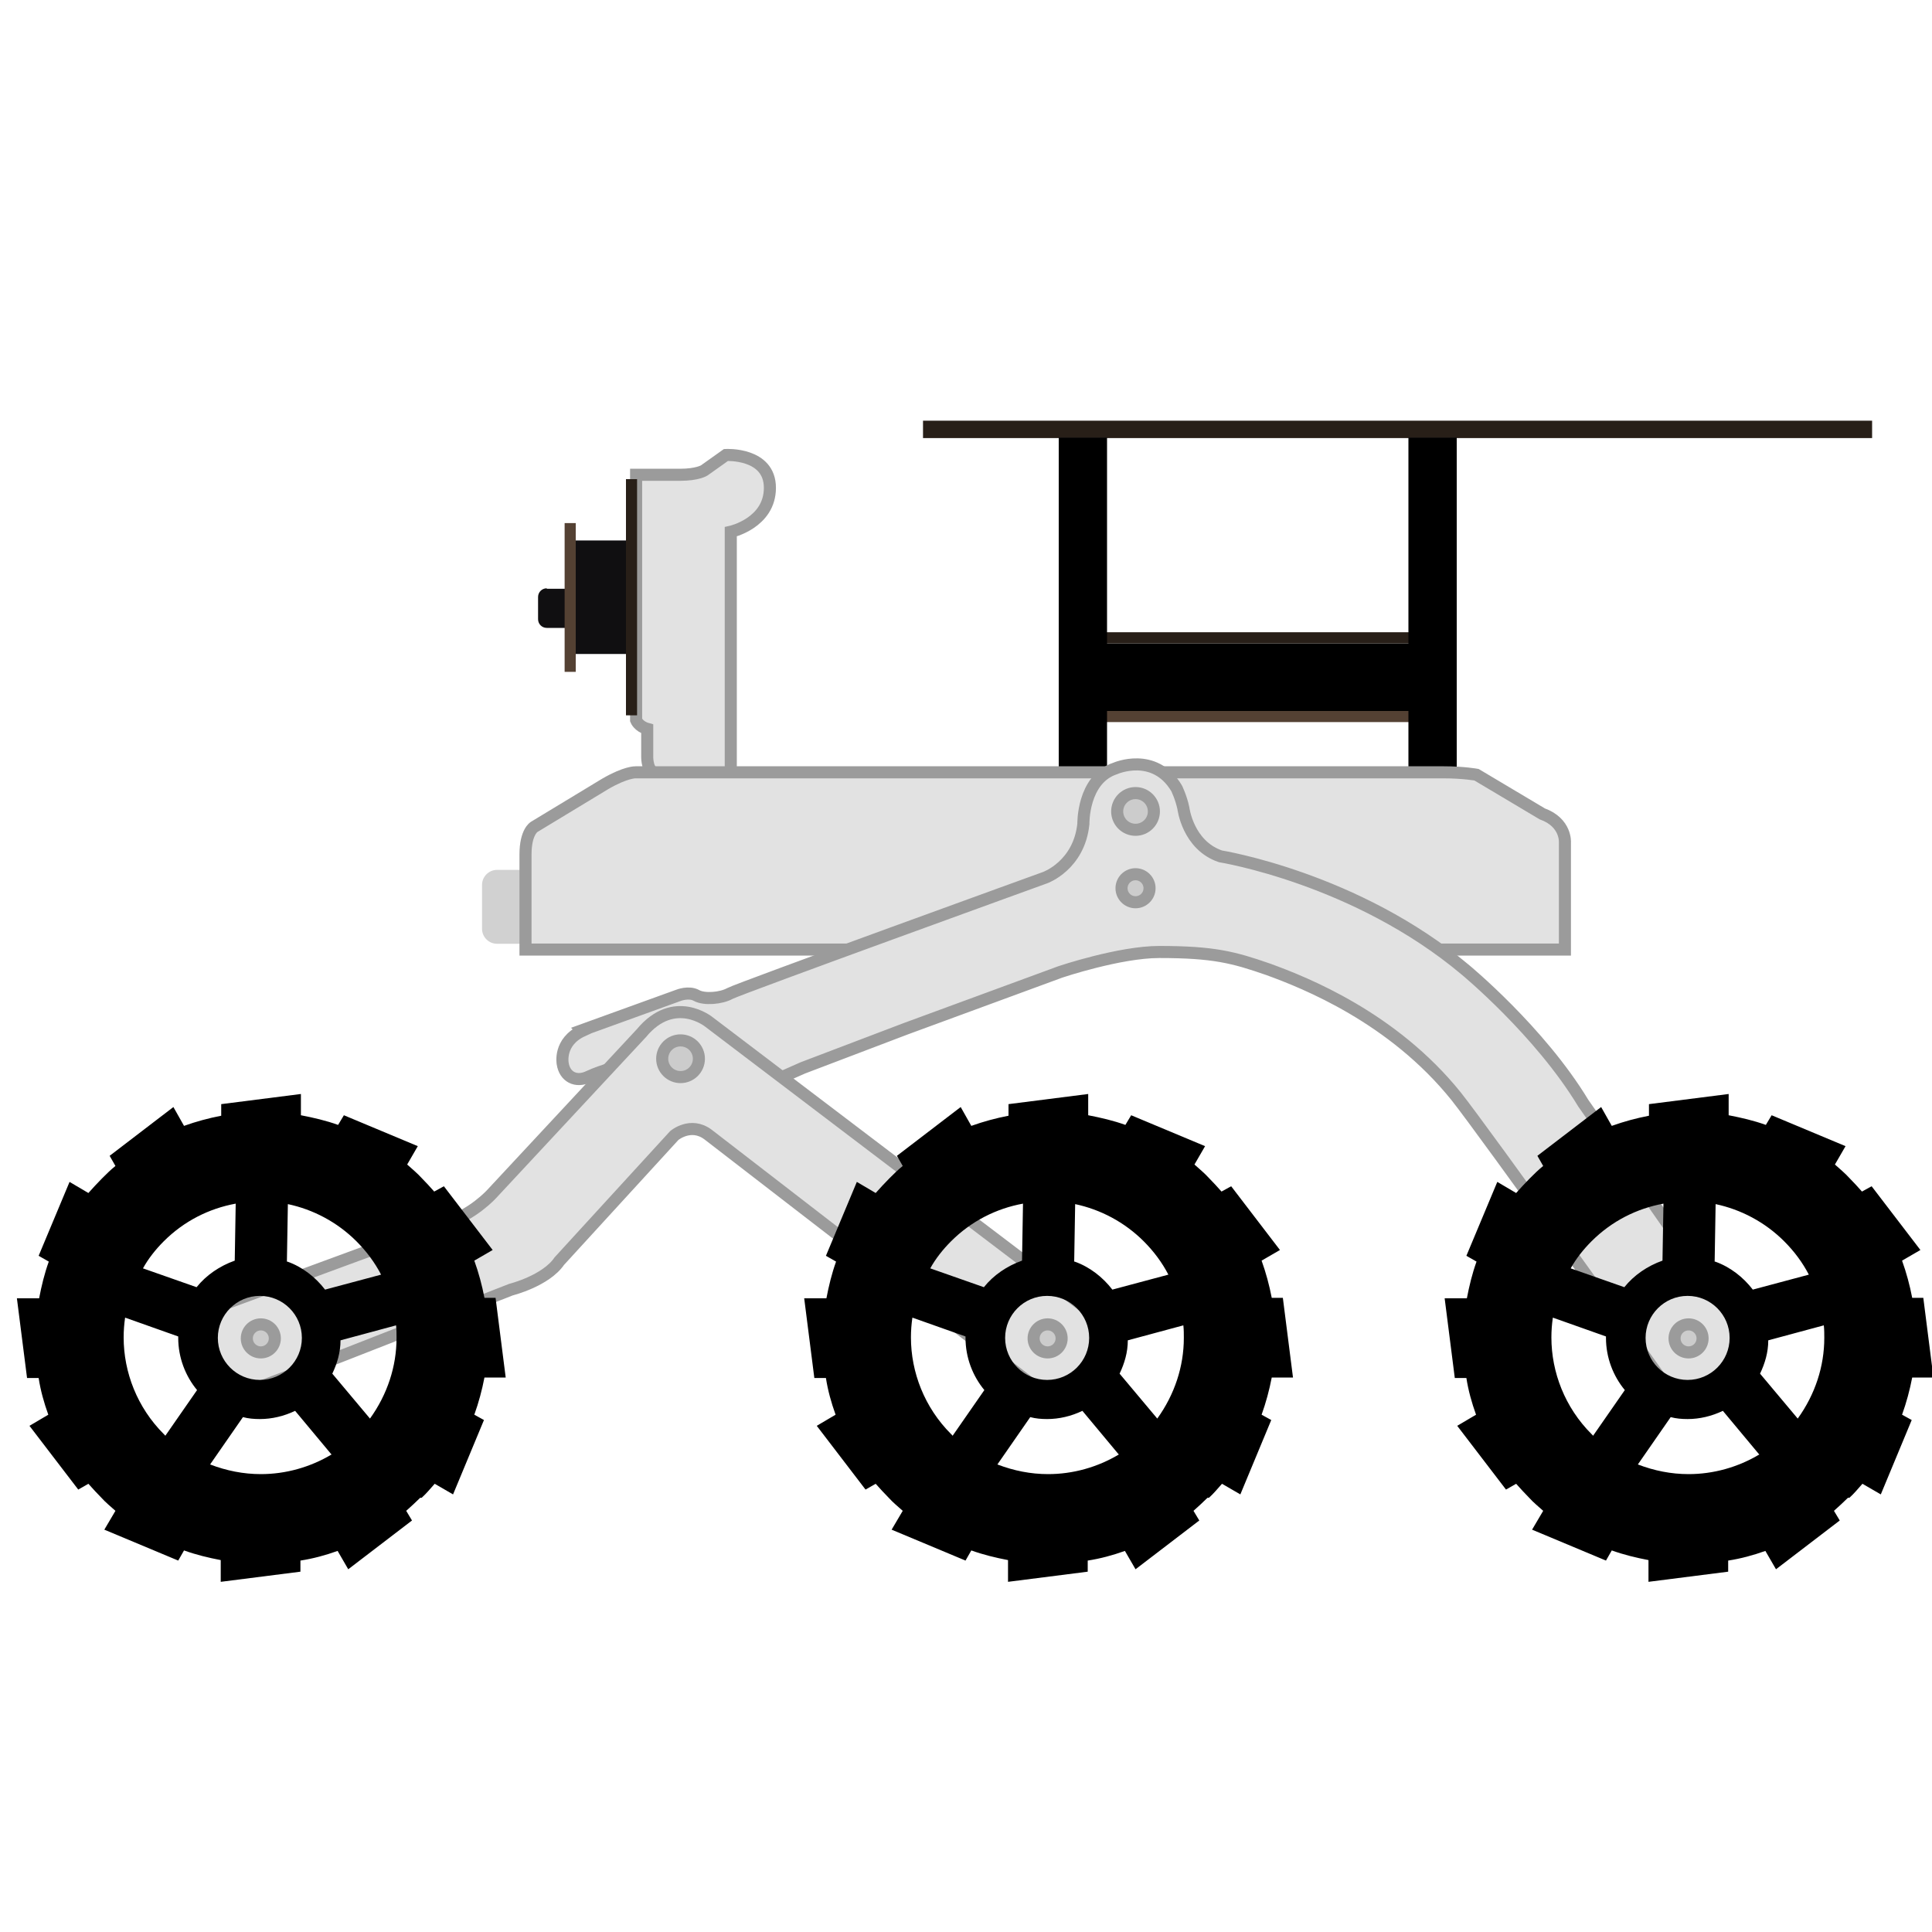
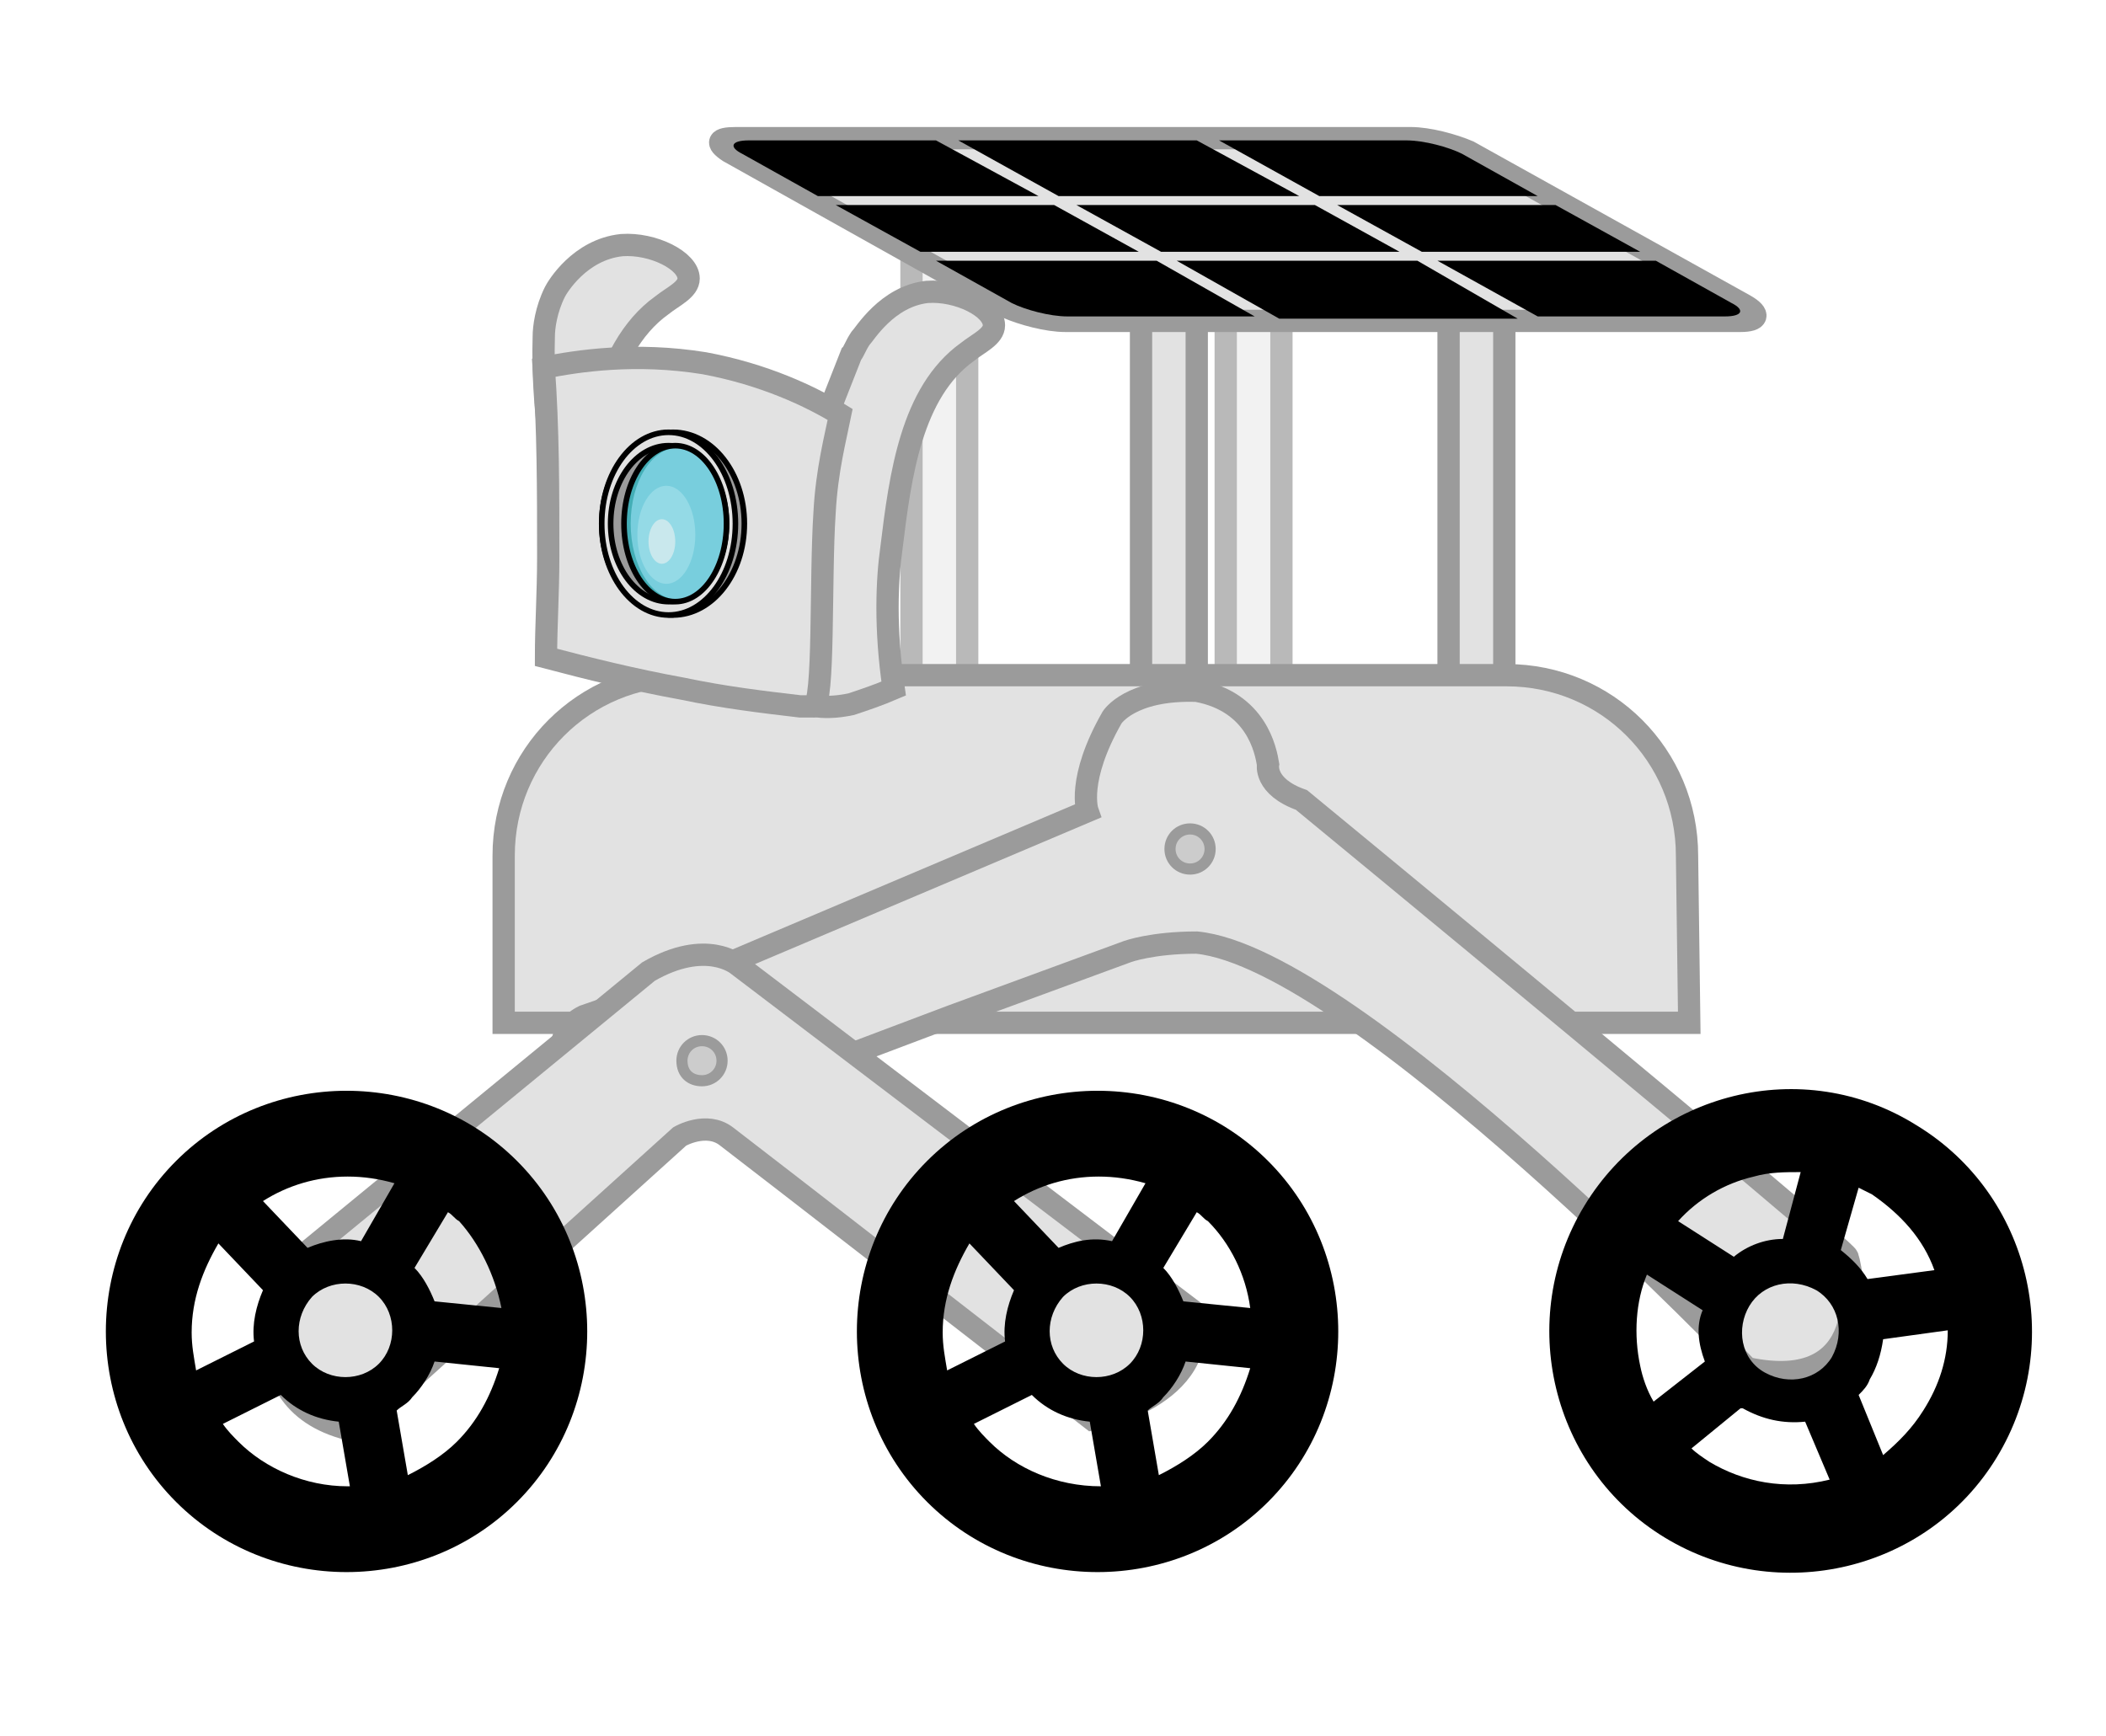
- <svg xmlns="http://www.w3.org/2000/svg" id="_图层_1" data-name="图层 1" viewBox="0 0 40 40" width="40px">
-   <rect x="25.29" y="10.26" width="1.4" height="7.51" transform="translate(40.01 -11.97) rotate(90)" />
-   <rect x="25.88" y="9.45" width=".23" height="7.51" transform="translate(39.2 -12.79) rotate(90)" style="fill: #281f18;" />
-   <rect x="28.76" y="-.94" width=".36" height="19.65" transform="translate(37.82 -20.05) rotate(90)" style="fill: #281f18;" />
-   <rect x="25.88" y="11.08" width=".23" height="7.51" transform="translate(40.83 -11.16) rotate(90)" style="fill: #544133;" />
-   <rect x="21.92" y="9.06" width="1" height="6.93" />
-   <rect x="29.16" y="9.06" width="1" height="6.93" />
-   <path d="M10.29,18.01h.59v1.53h-.59c-.17,0-.31-.14-.31-.31v-.91c0-.17,.14-.31,.31-.31Z" style="fill: #d1d1d1;" />
+ <svg xmlns="http://www.w3.org/2000/svg" version="1.1" id="图层_1" x="0px" y="0px" width="40px" viewBox="0 0 94.5 77.9" style="enable-background:new 0 0 94.5 77.9;" xml:space="preserve">
+   <style type="text/css">
+ 	.st0{fill:#E2E2E2;stroke:#9B9B9B;stroke-miterlimit:10;}
+ 	.st1{fill:#F2F2F2;stroke:#B9B9B9;stroke-miterlimit:10;}
+ 	.st2{fill:#CCCCCC;stroke:#9B9B9B;stroke-width:0.5;stroke-miterlimit:10;}
+ 	.st3{fill:#9B9B9B;stroke:#000000;stroke-width:0.25;stroke-miterlimit:10;}
+ 	.st4{fill:#E2E2E2;stroke:#000000;stroke-width:0.25;stroke-miterlimit:10;}
+ 	.st5{fill:#43AEB6;}
+ 	.st6{fill:#78CEDD;}
+ 	.st7{fill:#94DAE6;}
+ 	.st8{fill:#C9E8ED;}
+ 	.st9{fill:none;stroke:#000000;stroke-width:0.25;stroke-miterlimit:10;}
+ </style>
+   <rect x="51.2" y="10.6" class="st0" width="2.5" height="21.1" />
+   <rect x="65" y="9.9" class="st0" width="2.5" height="21.1" />
+   <rect x="55" y="7.6" class="st1" width="2.5" height="26.1" />
+   <rect x="40.9" y="6.7" class="st1" width="2.5" height="26.1" />
  <g>
-     <path d="M11.32,12.19h.41v.81h-.41c-.1,0-.18-.08-.18-.18v-.46c0-.1,.08-.18,.18-.18Z" style="fill: #100f11;" />
-     <path d="M15.13,15.99v-4.98s.81-.18,.81-.91-.91-.68-.91-.68l-.45,.32s-.14,.09-.5,.09h-.91v5.08s.05,.13,.23,.18v.59s0,.32,.18,.32h1.54Z" style="fill: #e2e2e2; stroke: #9b9b9b; stroke-miterlimit: 10; stroke-width: .25px;" />
-     <rect x="12.96" y="9.92" width=".23" height="4.89" style="fill: #281f18;" />
-     <rect x="11.69" y="10.83" width=".23" height="3.08" style="fill: #544133;" />
-     <rect x="11.92" y="11.19" width="1.04" height="2.35" style="fill: #100f11;" />
+     <path class="st0" d="M78.1,14.4H47.8c-0.8,0-1.9-0.3-2.6-0.6l-12.5-7c-0.6-0.4-0.5-0.6,0.3-0.6h30.3c0.8,0,1.9,0.3,2.6,0.6   l12.4,6.9C79,14.1,78.9,14.4,78.1,14.4z" />
+     <g>
+       <polygon points="47.5,8.8 58.3,8.8 53.7,6.3 43,6.3   " />
+       <polygon points="51.1,11.3 47.3,9.2 37.5,9.2 41.3,11.3   " />
+       <polygon points="63.8,11.3 73.6,11.3 69.8,9.2 60,9.2   " />
+       <polygon points="63.6,11.7 52.8,11.7 57.4,14.3 68.1,14.3   " />
+       <polygon points="48.3,9.2 52.1,11.3 62.8,11.3 59,9.2   " />
+       <path d="M59.2,8.8H69l-3.4-1.9c-0.6-0.3-1.7-0.6-2.5-0.6h-8.4L59.2,8.8z" />
+       <path d="M64.5,11.7l4.5,2.5h8.4c0.8,0,0.9-0.3,0.3-0.6l-3.4-1.9H64.5z" />
+       <path d="M51.9,11.7H42l3.4,1.9c0.6,0.3,1.7,0.6,2.5,0.6h8.4L51.9,11.7z" />
+       <path d="M46.6,8.8L42,6.3h-8.4c-0.8,0-0.9,0.3-0.3,0.6l3.4,1.9H46.6z" />
+     </g>
  </g>
-   <path d="M10.88,19.66h21.52v-2.22s.03-.41-.47-.59l-1.36-.81s-.27-.05-.68-.05H13.16s-.2-.01-.63,.24l-1.47,.89s-.18,.1-.18,.57v1.96Z" style="fill: #e2e2e2; stroke: #9b9b9b; stroke-miterlimit: 10; stroke-width: .25px;" />
-   <path d="M12.05,21.33l1.99-.72s.22-.09,.38,0,.51,.06,.69-.04,6.53-2.4,6.53-2.4c0,0,.7-.25,.79-1.11,0,0-.02-.93,.66-1.15,0,0,.81-.36,1.27,.41,0,0,.09,.18,.14,.41,0,0,.09,.77,.77,1,0,0,2.81,.45,5.07,2.35,0,0,1.54,1.27,2.44,2.76,0,0,3.26,4.65,3.33,4.82,.14,.36-.18,1.31-.91,1.31,0,0-.54,0-.77-.36,0,0-3.7-5.18-4.28-5.91-1.31-1.63-3.12-2.35-3.89-2.63-.72-.25-1.13-.36-2.26-.36-.82,0-2.04,.41-2.04,.41l-3.21,1.18-2.13,.81-1.22,.54s-.81,.41-1.31,0c0,0-.68-.68-1.09-.63,0,0-.54,.14-.81,.27s-.5,0-.54-.27c0,0-.09-.45,.41-.68Z" style="fill: #e2e2e2; stroke: #9b9b9b; stroke-miterlimit: 10; stroke-width: .25px;" />
-   <path d="M4.74,28.96l2.21-.84,3.63-1.42s.72-.18,1-.59l2.38-2.6s.34-.29,.7-.02c.34,.26,7.15,5.52,7.15,5.52,0,0,1.49,0,1.13-1.58l-8.26-6.27s-.72-.59-1.4,.23l-3.1,3.33s-.41,.45-.95,.59l-5.16,1.9s-.63,1.31,.68,1.77Z" style="fill: #e2e2e2; stroke: #9b9b9b; stroke-miterlimit: 10; stroke-width: .25px;" />
-   <path d="M8.7,31.01c-.09,.09-.19,.18-.29,.27l.12,.2-1.32,1.01-.22-.38c-.25,.09-.51,.16-.77,.2v.23l-1.65,.21v-.45c-.26-.05-.51-.11-.76-.2l-.12,.21-1.53-.64,.23-.39c-.1-.09-.2-.17-.29-.27-.09-.09-.18-.19-.27-.29l-.21,.12-1.01-1.32,.39-.23c-.09-.25-.16-.5-.2-.76h-.24l-.21-1.65h.46c.05-.26,.11-.51,.2-.76l-.21-.12,.64-1.53,.39,.23c.09-.1,.18-.2,.28-.3,.09-.09,.18-.18,.28-.26l-.12-.21,1.32-1.01,.22,.39c.25-.09,.51-.16,.77-.21v-.24l1.65-.21v.44c.26,.05,.52,.11,.77,.2l.12-.2,1.53,.64-.22,.38c.1,.09,.21,.18,.3,.28,.09,.09,.18,.19,.26,.28l.2-.11,1.01,1.32-.38,.22c.09,.25,.16,.51,.21,.77h.23l.21,1.65h-.44c-.05,.26-.12,.52-.21,.77l.2,.11-.64,1.54-.38-.22c-.09,.1-.17,.2-.27,.29h0Zm-2.75-4.89c.31,.11,.58,.32,.78,.58l1.16-.31c-.13-.25-.3-.48-.51-.69-.4-.4-.9-.66-1.42-.77l-.02,1.19Zm2.25,1.32l-1.15,.31c0,.25-.07,.48-.17,.69l.78,.93c.36-.5,.55-1.08,.55-1.67,0-.09,0-.17-.01-.26h0Zm-1.34,2.67l-.75-.9c-.23,.11-.48,.17-.73,.17-.12,0-.24-.01-.35-.04l-.68,.98c.34,.13,.69,.2,1.05,.2,.51,0,1.02-.14,1.47-.41h0Zm-3.44-.38l.66-.95c-.24-.29-.39-.67-.39-1.08,0,0,0-.02,0-.03l-1.1-.39c-.02,.14-.03,.27-.03,.41,0,.72,.28,1.45,.83,2,.01,.01,.02,.02,.03,.03h0Zm-.46-3.47l1.11,.39c.2-.25,.48-.44,.79-.55l.02-1.18c-.55,.1-1.07,.36-1.49,.78-.17,.17-.32,.36-.43,.56h0Zm2.42,.57c-.48,0-.87,.39-.87,.87s.39,.87,.87,.87,.87-.39,.87-.87-.39-.87-.87-.87h0Zm0,0" />
-   <path d="M25,31.01c-.09,.09-.19,.18-.29,.27l.12,.2-1.32,1.01-.22-.38c-.25,.09-.51,.16-.77,.2v.23l-1.65,.21v-.45c-.26-.05-.51-.11-.76-.2l-.12,.21-1.53-.64,.23-.39c-.1-.09-.2-.17-.29-.27-.09-.09-.18-.19-.27-.29l-.21,.12-1.01-1.32,.39-.23c-.09-.25-.16-.5-.2-.76h-.24l-.21-1.65h.46c.05-.26,.11-.51,.2-.76l-.21-.12,.64-1.53,.39,.23c.09-.1,.18-.2,.28-.3,.09-.09,.18-.18,.28-.26l-.12-.21,1.32-1.01,.22,.39c.25-.09,.51-.16,.77-.21v-.24l1.65-.21v.44c.26,.05,.52,.11,.77,.2l.12-.2,1.53,.64-.22,.38c.1,.09,.21,.18,.3,.28,.09,.09,.18,.19,.26,.28l.2-.11,1.01,1.32-.38,.22c.09,.25,.16,.51,.21,.77h.23l.21,1.65h-.44c-.05,.26-.12,.52-.21,.77l.2,.11-.64,1.54-.38-.22c-.09,.1-.17,.2-.27,.29h0Zm-2.75-4.89c.31,.11,.58,.32,.78,.58l1.16-.31c-.13-.25-.3-.48-.51-.69-.4-.4-.9-.66-1.42-.77l-.02,1.19Zm2.25,1.32l-1.15,.31c0,.25-.07,.48-.17,.69l.78,.93c.36-.5,.55-1.08,.55-1.67,0-.09,0-.17-.01-.26h0Zm-1.34,2.67l-.75-.9c-.23,.11-.48,.17-.73,.17-.12,0-.24-.01-.35-.04l-.68,.98c.34,.13,.69,.2,1.05,.2,.51,0,1.02-.14,1.47-.41h0Zm-3.44-.38l.66-.95c-.24-.29-.39-.67-.39-1.08,0,0,0-.02,0-.03l-1.1-.39c-.02,.14-.03,.27-.03,.41,0,.72,.28,1.45,.83,2,.01,.01,.02,.02,.03,.03h0Zm-.46-3.47l1.11,.39c.2-.25,.48-.44,.79-.55l.02-1.18c-.55,.1-1.07,.36-1.49,.78-.17,.17-.32,.36-.43,.56h0Zm2.42,.57c-.48,0-.87,.39-.87,.87s.39,.87,.87,.87,.87-.39,.87-.87-.39-.87-.87-.87h0Zm0,0" />
-   <path d="M38.26,31.01c-.09,.09-.19,.18-.29,.27l.12,.2-1.32,1.01-.22-.38c-.25,.09-.51,.16-.77,.2v.23l-1.65,.21v-.45c-.26-.05-.51-.11-.76-.2l-.12,.21-1.53-.64,.23-.39c-.1-.09-.2-.17-.29-.27-.09-.09-.18-.19-.27-.29l-.21,.12-1.01-1.32,.39-.23c-.09-.25-.16-.5-.2-.76h-.24l-.21-1.65h.46c.05-.26,.11-.51,.2-.76l-.21-.12,.64-1.53,.39,.23c.09-.1,.18-.2,.28-.3,.09-.09,.18-.18,.28-.26l-.12-.21,1.32-1.01,.22,.39c.25-.09,.51-.16,.77-.21v-.24l1.65-.21v.44c.26,.05,.52,.11,.77,.2l.12-.2,1.53,.64-.22,.38c.1,.09,.21,.18,.3,.28,.09,.09,.18,.19,.26,.28l.2-.11,1.01,1.32-.38,.22c.09,.25,.16,.51,.21,.77h.23l.21,1.65h-.44c-.05,.26-.12,.52-.21,.77l.2,.11-.64,1.54-.38-.22c-.09,.1-.17,.2-.27,.29h0Zm-2.75-4.89c.31,.11,.58,.32,.78,.58l1.16-.31c-.13-.25-.3-.48-.51-.69-.4-.4-.9-.66-1.42-.77l-.02,1.19Zm2.25,1.32l-1.15,.31c0,.25-.07,.48-.17,.69l.78,.93c.36-.5,.55-1.08,.55-1.67,0-.09,0-.17-.01-.26h0Zm-1.34,2.67l-.75-.9c-.23,.11-.48,.17-.73,.17-.12,0-.24-.01-.35-.04l-.68,.98c.34,.13,.69,.2,1.05,.2,.51,0,1.02-.14,1.47-.41h0Zm-3.44-.38l.66-.95c-.24-.29-.39-.67-.39-1.08,0,0,0-.02,0-.03l-1.1-.39c-.02,.14-.03,.27-.03,.41,0,.72,.28,1.45,.83,2,.01,.01,.02,.02,.03,.03h0Zm-.46-3.47l1.11,.39c.2-.25,.48-.44,.79-.55l.02-1.18c-.55,.1-1.07,.36-1.49,.78-.17,.17-.32,.36-.43,.56h0Zm2.42,.57c-.48,0-.87,.39-.87,.87s.39,.87,.87,.87,.87-.39,.87-.87-.39-.87-.87-.87h0Zm0,0" />
-   <circle cx="23.51" cy="16.8" r=".38" style="fill: #ccc; stroke: #9b9b9b; stroke-miterlimit: 10; stroke-width: .25px;" />
-   <circle cx="23.51" cy="18.39" r=".29" style="fill: #ccc; stroke: #9b9b9b; stroke-miterlimit: 10; stroke-width: .25px;" />
-   <circle cx="5.4" cy="27.71" r=".29" style="fill: #ccc; stroke: #9b9b9b; stroke-miterlimit: 10; stroke-width: .25px;" />
-   <circle cx="21.69" cy="27.71" r=".29" style="fill: #ccc; stroke: #9b9b9b; stroke-miterlimit: 10; stroke-width: .25px;" />
-   <circle cx="34.96" cy="27.71" r=".29" style="fill: #ccc; stroke: #9b9b9b; stroke-miterlimit: 10; stroke-width: .25px;" />
-   <circle cx="14.09" cy="21.92" r=".38" style="fill: #ccc; stroke: #9b9b9b; stroke-miterlimit: 10; stroke-width: .25px;" />
+   <path class="st0" d="M75.8,45.9H22.6v-7.5c0-4.5,3.6-8.1,8.1-8.1h36.9c4.5,0,8.1,3.6,8.1,8.1L75.8,45.9L75.8,45.9z" />
+   <path class="st0" d="M31.1,43.9l17.7-7.5c0,0-0.5-1.4,1.1-4.2c0,0,0.8-1.3,3.8-1.2c2.7,0.5,3.1,2.7,3.2,3.3c0,0-0.2,1,1.5,1.6  c0,0,24.3,20,24.5,20.5c0.3,0.9,1.1,6.2-4.5,5c0,0-17.6-18.4-24.7-19.1c-2,0-3.1,0.4-3.1,0.4l-7.9,2.9l-5.3,2l-3,1.3  c0,0-3.7,2.5-6.2,2.1c-2-0.3-3-3.4-3-3.7c0,0-0.2-1.1,1-1.7L31.1,43.9z" />
+   <path class="st0" d="M15.9,64.2c-5.6-1.2-3-7.3-3-7.3l16.2-13.3c2.6-1.5,4-0.3,4-0.3l20.4,15.5c0.9,3.9-4.5,4.9-4.5,4.9  S33.4,51.6,32.6,51c-0.9-0.7-2.1,0-2.1,0L15.9,64.2z" />
+   <path class="st2" d="M30.6,47.6c0-0.5,0.4-0.9,0.9-0.9s0.9,0.4,0.9,0.9s-0.4,0.9-0.9,0.9S30.6,48.2,30.6,47.6z" />
+   <path class="st2" d="M52.5,38.1c0-0.5,0.4-0.9,0.9-0.9s0.9,0.4,0.9,0.9S53.9,39,53.4,39S52.5,38.6,52.5,38.1z" />
+   <path class="st0" d="M38.2,31.6c0.6-0.2,1.2-0.4,1.9-0.7c-0.4-2.7-0.3-4.9-0.1-6.3c0.4-3.3,0.9-7,3.4-8.8c0.5-0.4,1.2-0.7,1.2-1.2  c0-0.8-1.6-1.6-3-1.5c-1.8,0.2-2.8,1.9-3,2.1c-0.2,0.3-0.3,0.6-0.4,0.7c-1.9,4.8-5.3,13.3-2.6,15.4C36,31.6,36.8,31.9,38.2,31.6z" />
+   <path class="st0" d="M24.9,27.7c0.6,0.1,1.2,0.2,1.8,0.4c-0.6-2.3-0.6-4.3-0.4-5.6c0.2-2.2,0.6-6.8,3.4-8.8c0.5-0.4,1.2-0.7,1.2-1.2  c0-0.8-1.6-1.6-3-1.5c-1.9,0.2-2.9,1.9-3,2.1c-0.4,0.8-0.5,1.6-0.5,2c-0.1,3.4,0.5,5.8,0.6,8.3C25.1,24.4,25.1,25.8,24.9,27.7z" />
+   <path class="st0" d="M24.4,16.5c0.2,2.7,0.2,5.5,0.2,8.5c0,1.6-0.1,3.1-0.1,4.5c1.9,0.5,3.9,1,6.1,1.4c1.9,0.4,3.6,0.6,5.3,0.8  c0.1,0,0.1,0,0.2,0c0.2,0,0.4,0,0.4,0C37,31.6,36.8,26,37,23c0.1-1.9,0.5-3.4,0.7-4.4c-1.3-0.8-3.4-1.8-6.1-2.3  C28.5,15.8,25.9,16.2,24.4,16.5z" />
+   <g>
+     <ellipse class="st3" cx="30.2" cy="23.5" rx="3.2" ry="4.1" />
+     <ellipse class="st4" cx="30" cy="23.5" rx="3" ry="4.1" />
+     <ellipse class="st3" cx="30" cy="23.5" rx="2.6" ry="3.5" />
+     <g>
+       <ellipse class="st5" cx="30.2" cy="23.5" rx="2.1" ry="3.4" />
+       <ellipse class="st6" cx="30.4" cy="23.5" rx="2.1" ry="3.4" />
+       <ellipse class="st7" cx="29.9" cy="24" rx="1.3" ry="2.2" />
+       <ellipse class="st8" cx="29.7" cy="24.3" rx="0.6" ry="1" />
+     </g>
+     <ellipse class="st9" cx="30.3" cy="23.5" rx="2.3" ry="3.5" />
+   </g>
+   <path d="M7.9,52.1c-4.2,4.2-4.2,11.1,0,15.3s11.1,4.2,15.3,0s4.2-11.1,0-15.3S12.1,47.9,7.9,52.1z M13.8,56l-2-2.1  c1.1-0.7,2.4-1.1,3.8-1.1c0.7,0,1.4,0.1,2.1,0.3l-1.5,2.6C15.4,55.5,14.5,55.7,13.8,56L13.8,56z M14,58.2c0.8-0.8,2.2-0.8,3,0  s0.8,2.2,0,3s-2.2,0.8-3,0S13.2,59.1,14,58.2z M15.7,66.7L15.7,66.7L15.7,66.7h-0.1c-1.9,0-3.7-0.8-4.9-2c-0.2-0.2-0.5-0.5-0.7-0.8  l2.6-1.3l0,0c0.7,0.7,1.6,1.1,2.6,1.2L15.7,66.7L15.7,66.7z M11.4,60.2l-2.6,1.3c-0.1-0.6-0.2-1.1-0.2-1.7c0-1.5,0.5-2.8,1.2-4  l2,2.1C11.5,58.6,11.3,59.4,11.4,60.2z M20.5,64.7c-0.6,0.6-1.4,1.1-2.2,1.5l-0.5-2.9c0.2-0.2,0.5-0.3,0.7-0.6c0.4-0.4,0.8-1,1-1.6  l2.9,0.3C22,62.7,21.4,63.8,20.5,64.7z M22.5,58.7l-3-0.3c-0.2-0.5-0.5-1.1-0.9-1.5l1.5-2.5c0.2,0.1,0.3,0.3,0.5,0.4  C21.5,55.8,22.2,57.2,22.5,58.7z" />
+   <path d="M41.6,52.1c-4.2,4.2-4.2,11.1,0,15.3s11.1,4.2,15.3,0s4.2-11.1,0-15.3S45.8,47.9,41.6,52.1z M47.5,56l-2-2.1  c1.1-0.7,2.4-1.1,3.8-1.1c0.7,0,1.4,0.1,2.1,0.3l-1.5,2.6C49,55.5,48.2,55.7,47.5,56L47.5,56z M47.7,58.2c0.8-0.8,2.2-0.8,3,0  s0.8,2.2,0,3s-2.2,0.8-3,0S46.9,59.1,47.7,58.2z M49.4,66.7L49.4,66.7L49.4,66.7L49.4,66.7c-2,0-3.8-0.8-5-2  c-0.2-0.2-0.5-0.5-0.7-0.8l2.6-1.3l0,0c0.7,0.7,1.6,1.1,2.6,1.2L49.4,66.7L49.4,66.7z M45.1,60.2l-2.6,1.3c-0.1-0.6-0.2-1.1-0.2-1.7  c0-1.5,0.5-2.8,1.2-4l2,2.1C45.2,58.6,45,59.4,45.1,60.2z M54.2,64.7c-0.6,0.6-1.4,1.1-2.2,1.5l-0.5-2.9c0.2-0.2,0.5-0.3,0.7-0.6  c0.4-0.4,0.8-1,1-1.6l2.9,0.3C55.7,62.7,55.1,63.8,54.2,64.7z M56.1,58.7l-3-0.3c-0.2-0.5-0.5-1.1-0.9-1.5l1.5-2.5  c0.2,0.1,0.3,0.3,0.5,0.4C55.2,55.8,55.9,57.2,56.1,58.7z" />
+   <path d="M71.1,54.1C68,59.2,69.6,65.9,74.7,69s11.8,1.5,14.9-3.6s1.5-11.8-3.6-14.9C80.9,47.3,74.2,49,71.1,54.1z M77.8,56.4  l-2.5-1.6c0.9-1,2.1-1.7,3.4-2c0.7-0.2,1.4-0.2,2.1-0.2l-0.8,3C79.2,55.6,78.4,55.9,77.8,56.4L77.8,56.4z M78.5,58.6  c0.6-1,1.9-1.3,3-0.7c1,0.6,1.3,1.9,0.7,3c-0.6,1-1.9,1.3-3,0.7S77.9,59.6,78.5,58.6z M82.1,66.4L82.1,66.4L82.1,66.4L82.1,66.4  c-2,0.5-3.9,0.1-5.4-0.8c-0.3-0.2-0.6-0.4-0.8-0.6l2.2-1.8c0,0,0,0,0.1,0c0.9,0.5,1.8,0.7,2.8,0.6L82.1,66.4L82.1,66.4z M76.5,61.1  l-2.3,1.8c-0.3-0.5-0.5-1.1-0.6-1.6c-0.3-1.4-0.2-2.9,0.3-4.1l2.5,1.6C76.1,59.5,76.2,60.3,76.5,61.1z M86.3,63.3  c-0.5,0.8-1.1,1.4-1.8,2l-1.1-2.7c0.2-0.2,0.4-0.4,0.5-0.7c0.3-0.5,0.5-1.1,0.6-1.8l2.9-0.4C87.4,61,87,62.2,86.3,63.3z M86.8,57  l-3,0.4c-0.3-0.5-0.7-0.9-1.2-1.3l0.8-2.8c0.2,0.1,0.4,0.2,0.6,0.3C85.3,54.5,86.3,55.6,86.8,57z" />
</svg>
